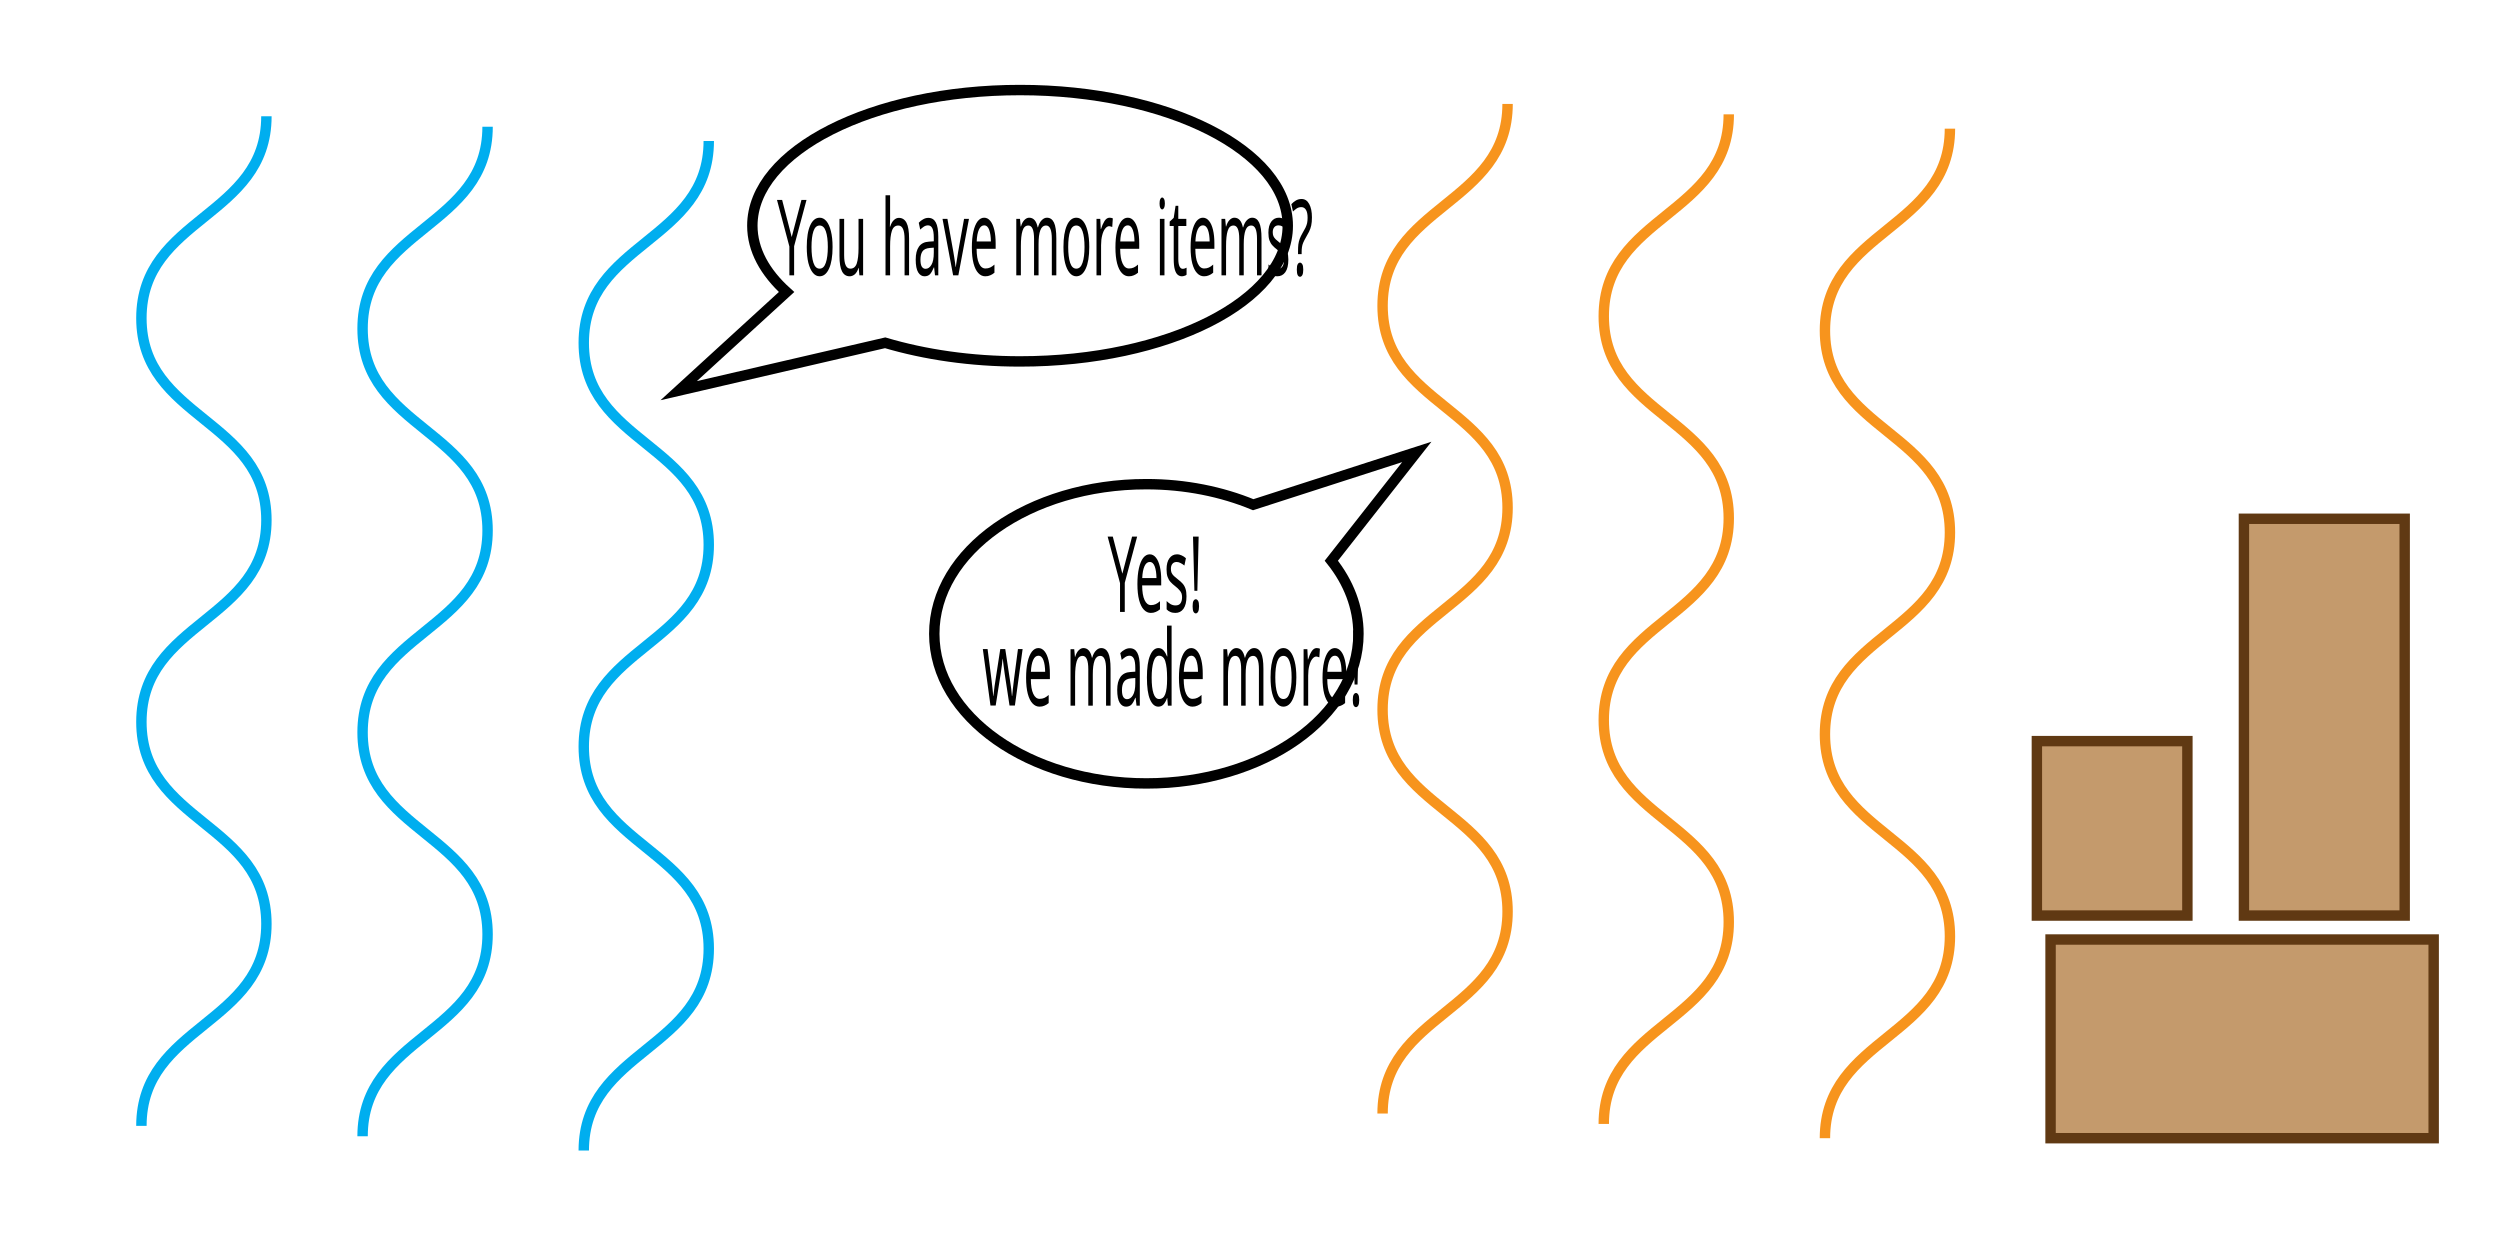
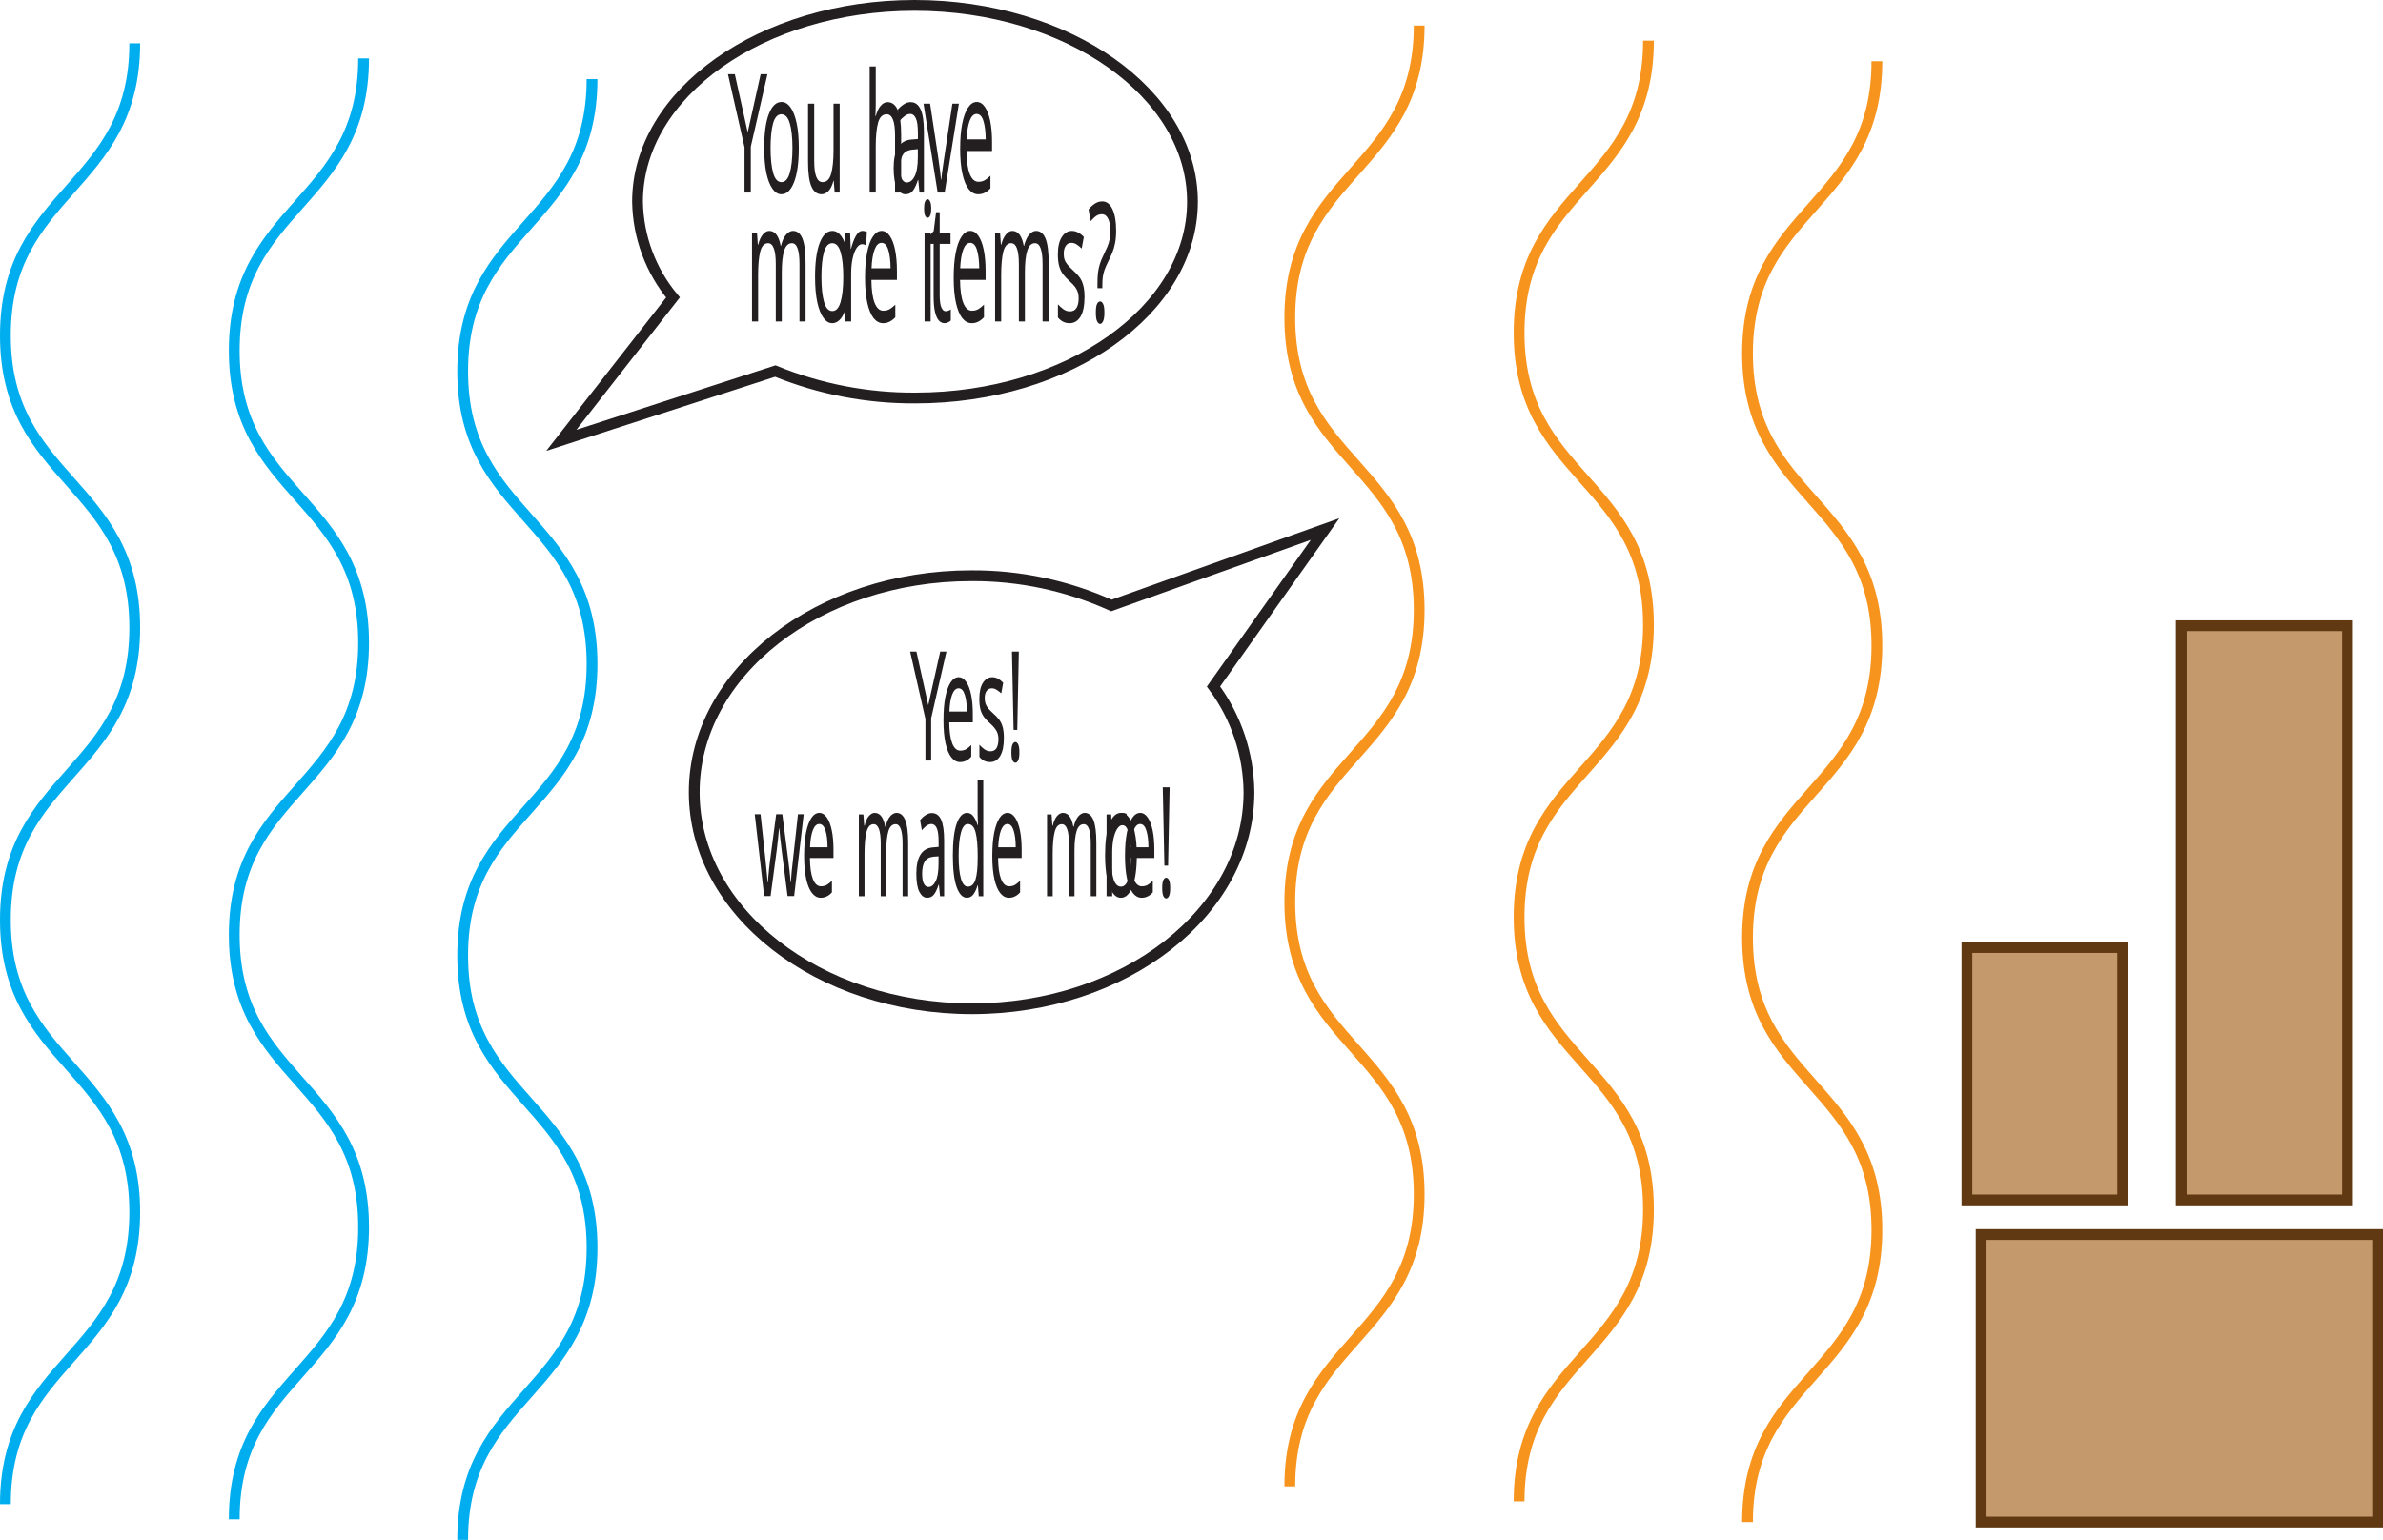
- <svg xmlns="http://www.w3.org/2000/svg" version="1.1" id="Layer_1" x="0px" y="0px" viewBox="0 0 240 120" style="enable-background:new 0 0 240 120;" xml:space="preserve">
-   <style type="text/css">
- 	.st0{fill:none;stroke:#00AEEF;stroke-miterlimit:10;}
- 	.st1{fill:none;stroke:#F7941D;stroke-miterlimit:10;}
- 	.st2{fill:#C49A6C;stroke:#603913;stroke-miterlimit:10;}
- 	.st3{fill:none;stroke:#000000;stroke-miterlimit:10;}
- 	.st4{font-family:'MyriadPro-Regular';}
- 	.st5{font-size:10.123px;}
- </style>
-   <g>
-     <path class="st0" d="M25.575,11.164c0,9.691-12,9.691-12,19.382c0,9.691,12,9.691,12,19.382c0,9.691-12,9.691-12,19.383   c0,9.693,12,9.693,12,19.385s-12,9.693-12,19.385" />
-   </g>
-   <g>
-     <path class="st0" d="M46.808,12.164c0,9.691-12,9.691-12,19.382c0,9.691,12,9.691,12,19.382c0,9.691-12,9.691-12,19.383   c0,9.693,12,9.693,12,19.385s-12,9.693-12,19.385" />
-   </g>
-   <g>
-     <path class="st0" d="M68.041,13.534c0,9.691-12,9.691-12,19.382c0,9.691,12,9.691,12,19.382c0,9.691-12,9.691-12,19.383   c0,9.693,12,9.693,12,19.385c0,9.693-12,9.693-12,19.385" />
-   </g>
-   <g>
-     <path class="st1" d="M144.728,9.979c0,9.691-12,9.691-12,19.382c0,9.691,12,9.691,12,19.382c0,9.691-12,9.691-12,19.383   c0,9.693,12,9.693,12,19.385s-12,9.693-12,19.385" />
-   </g>
-   <g>
-     <path class="st1" d="M165.961,10.979c0,9.691-12,9.691-12,19.382c0,9.691,12,9.691,12,19.382c0,9.691-12,9.691-12,19.383   c0,9.693,12,9.693,12,19.385s-12,9.693-12,19.385" />
-   </g>
-   <g>
-     <path class="st1" d="M187.194,12.349c0,9.691-12,9.691-12,19.382c0,9.691,12,9.691,12,19.382c0,9.691-12,9.691-12,19.383   c0,9.693,12,9.693,12,19.385c0,9.693-12,9.693-12,19.385" />
-   </g>
-   <rect x="196.854" y="90.193" class="st2" width="36.779" height="19.074" />
-   <rect x="195.54" y="71.147" class="st2" width="14.449" height="16.747" />
-   <rect x="215.416" y="49.802" class="st2" width="15.434" height="38.092" />
-   <path class="st3" d="M97.925,8.644c-14.194,0-25.7,5.832-25.7,13.026c0,2.312,1.201,4.48,3.286,6.363l-10.358,9.471l19.822-4.596  c3.806,1.129,8.222,1.788,12.95,1.788c14.194,0,25.7-5.832,25.7-13.026C123.625,14.476,112.118,8.644,97.925,8.644z" />
-   <path class="st3" d="M110.05,75.209c11.244,0,20.36-6.431,20.36-14.364c0-2.55-0.952-4.941-2.603-7.017l8.206-10.444l-15.703,5.068  c-3.015-1.245-6.513-1.971-10.259-1.971c-11.244,0-20.36,6.431-20.36,14.364C89.691,68.778,98.806,75.209,110.05,75.209z" />
-   <text transform="matrix(0.4939 0 0 1 106.3342 58.7459)">
-     <tspan x="0" y="0" class="st4 st5">Yes!</tspan>
-     <tspan x="-24.371" y="9" class="st4 st5">we made more!</tspan>
+ <svg xmlns="http://www.w3.org/2000/svg" id="Layer_1" data-name="Layer 1" viewBox="0 0 221.06 142.89">
+   <defs>
+     <style>.cls-1,.cls-2,.cls-4{fill:none;}.cls-1{stroke:#00aeef;}.cls-1,.cls-2,.cls-3,.cls-4{stroke-miterlimit:10;}.cls-2{stroke:#f7941d;}.cls-3{fill:#c49a6c;stroke:#603913;}.cls-4{stroke:#231f20;}.cls-5{font-size:14.16px;}.cls-5,.cls-8{fill:#231f20;font-family:MyriadPro-Regular, Myriad Pro;}.cls-6{letter-spacing:-0.08em;}.cls-7{letter-spacing:-0.01em;}.cls-8{font-size:15.39px;}.cls-9{letter-spacing:-0.08em;}.cls-10{letter-spacing:-0.01em;}.cls-11{letter-spacing:-0.01em;}.cls-12{letter-spacing:-0.01em;}.cls-13{letter-spacing:-0.01em;}</style>
+   </defs>
+   <path class="cls-1" d="M25.58,16.42c0,13.55-12,13.55-12,27.11s12,13.55,12,27.11-12,13.55-12,27.11,12,13.56,12,27.11-12,13.56-12,27.11" transform="translate(-13.08 -12.4)" />
+   <path class="cls-1" d="M46.81,17.82c0,13.55-12,13.55-12,27.11s12,13.55,12,27.11-12,13.55-12,27.11,12,13.56,12,27.11-12,13.56-12,27.11" transform="translate(-13.08 -12.4)" />
+   <path class="cls-1" d="M68,19.74c0,13.55-12,13.55-12,27.11S68,60.4,68,74,56,87.51,56,101.06s12,13.56,12,27.11-12,13.56-12,27.11" transform="translate(-13.08 -12.4)" />
+   <path class="cls-2" d="M144.73,14.77c0,13.55-12,13.55-12,27.11s12,13.55,12,27.11-12,13.55-12,27.11,12,13.56,12,27.11-12,13.56-12,27.11" transform="translate(-13.08 -12.4)" />
+   <path class="cls-2" d="M166,16.17c0,13.55-12,13.55-12,27.11s12,13.55,12,27.11-12,13.55-12,27.11S166,111,166,124.6s-12,13.56-12,27.11" transform="translate(-13.08 -12.4)" />
+   <path class="cls-2" d="M187.19,18.08c0,13.55-12,13.55-12,27.11s12,13.55,12,27.11-12,13.55-12,27.11,12,13.56,12,27.11-12,13.56-12,27.11" transform="translate(-13.08 -12.4)" />
+   <rect class="cls-3" x="183.78" y="114.55" width="36.78" height="26.68" />
+   <rect class="cls-3" x="182.46" y="87.92" width="14.45" height="23.42" />
+   <rect class="cls-3" x="202.34" y="58.06" width="15.43" height="53.28" />
+   <path class="cls-4" d="M97.92,12.9c-14.19,0-25.7,8.16-25.7,18.22A14.26,14.26,0,0,0,75.51,40L65.15,53.26,85,46.83a33.89,33.89,0,0,0,13,2.5c14.19,0,25.7-8.16,25.7-18.22S112.12,12.9,97.92,12.9Z" transform="translate(-13.08 -12.4)" />
+   <path class="cls-4" d="M103.24,106c14.19,0,25.7-9,25.7-20.09a16.73,16.73,0,0,0-3.29-9.81L136,61.49l-19.82,7.09a31.15,31.15,0,0,0-13-2.76c-14.19,0-25.7,9-25.7,20.09S89,106,103.24,106Z" transform="translate(-13.08 -12.4)" />
+   <text class="cls-5" transform="translate(84.43 70.57) scale(0.42 1)">
+     <tspan class="cls-6">Y</tspan>
+     <tspan x="6.58" y="0">es!</tspan>
+     <tspan class="cls-7" x="-34.48" y="12.59">w</tspan>
+     <tspan x="-24.2" y="12.59">e made mo</tspan>
+     <tspan class="cls-7" x="42.18" y="12.59">r</tspan>
+     <tspan x="46.67" y="12.59">e!</tspan>
  </text>
-   <text transform="matrix(0.4939 0 0 1 74.5918 26.4309)" class="st4 st5">You have more items?</text>
+   <text class="cls-8" transform="translate(67.53 17.87) scale(0.42 1)">
+     <tspan class="cls-9">Y</tspan>
+     <tspan x="7.16" y="0">ou h</tspan>
+     <tspan class="cls-10" x="35.89" y="0">a</tspan>
+     <tspan class="cls-11" x="43.19" y="0">v</tspan>
+     <tspan x="50.44" y="0">e</tspan>
+     <tspan x="0" y="11.96" xml:space="preserve"> mo</tspan>
+     <tspan class="cls-12" x="24.55" y="11.96">r</tspan>
+     <tspan x="29.43" y="11.96">e i</tspan>
+     <tspan class="cls-13" x="44" y="11.96">t</tspan>
+     <tspan x="49.01" y="11.96">ems?</tspan>
+   </text>
</svg>
